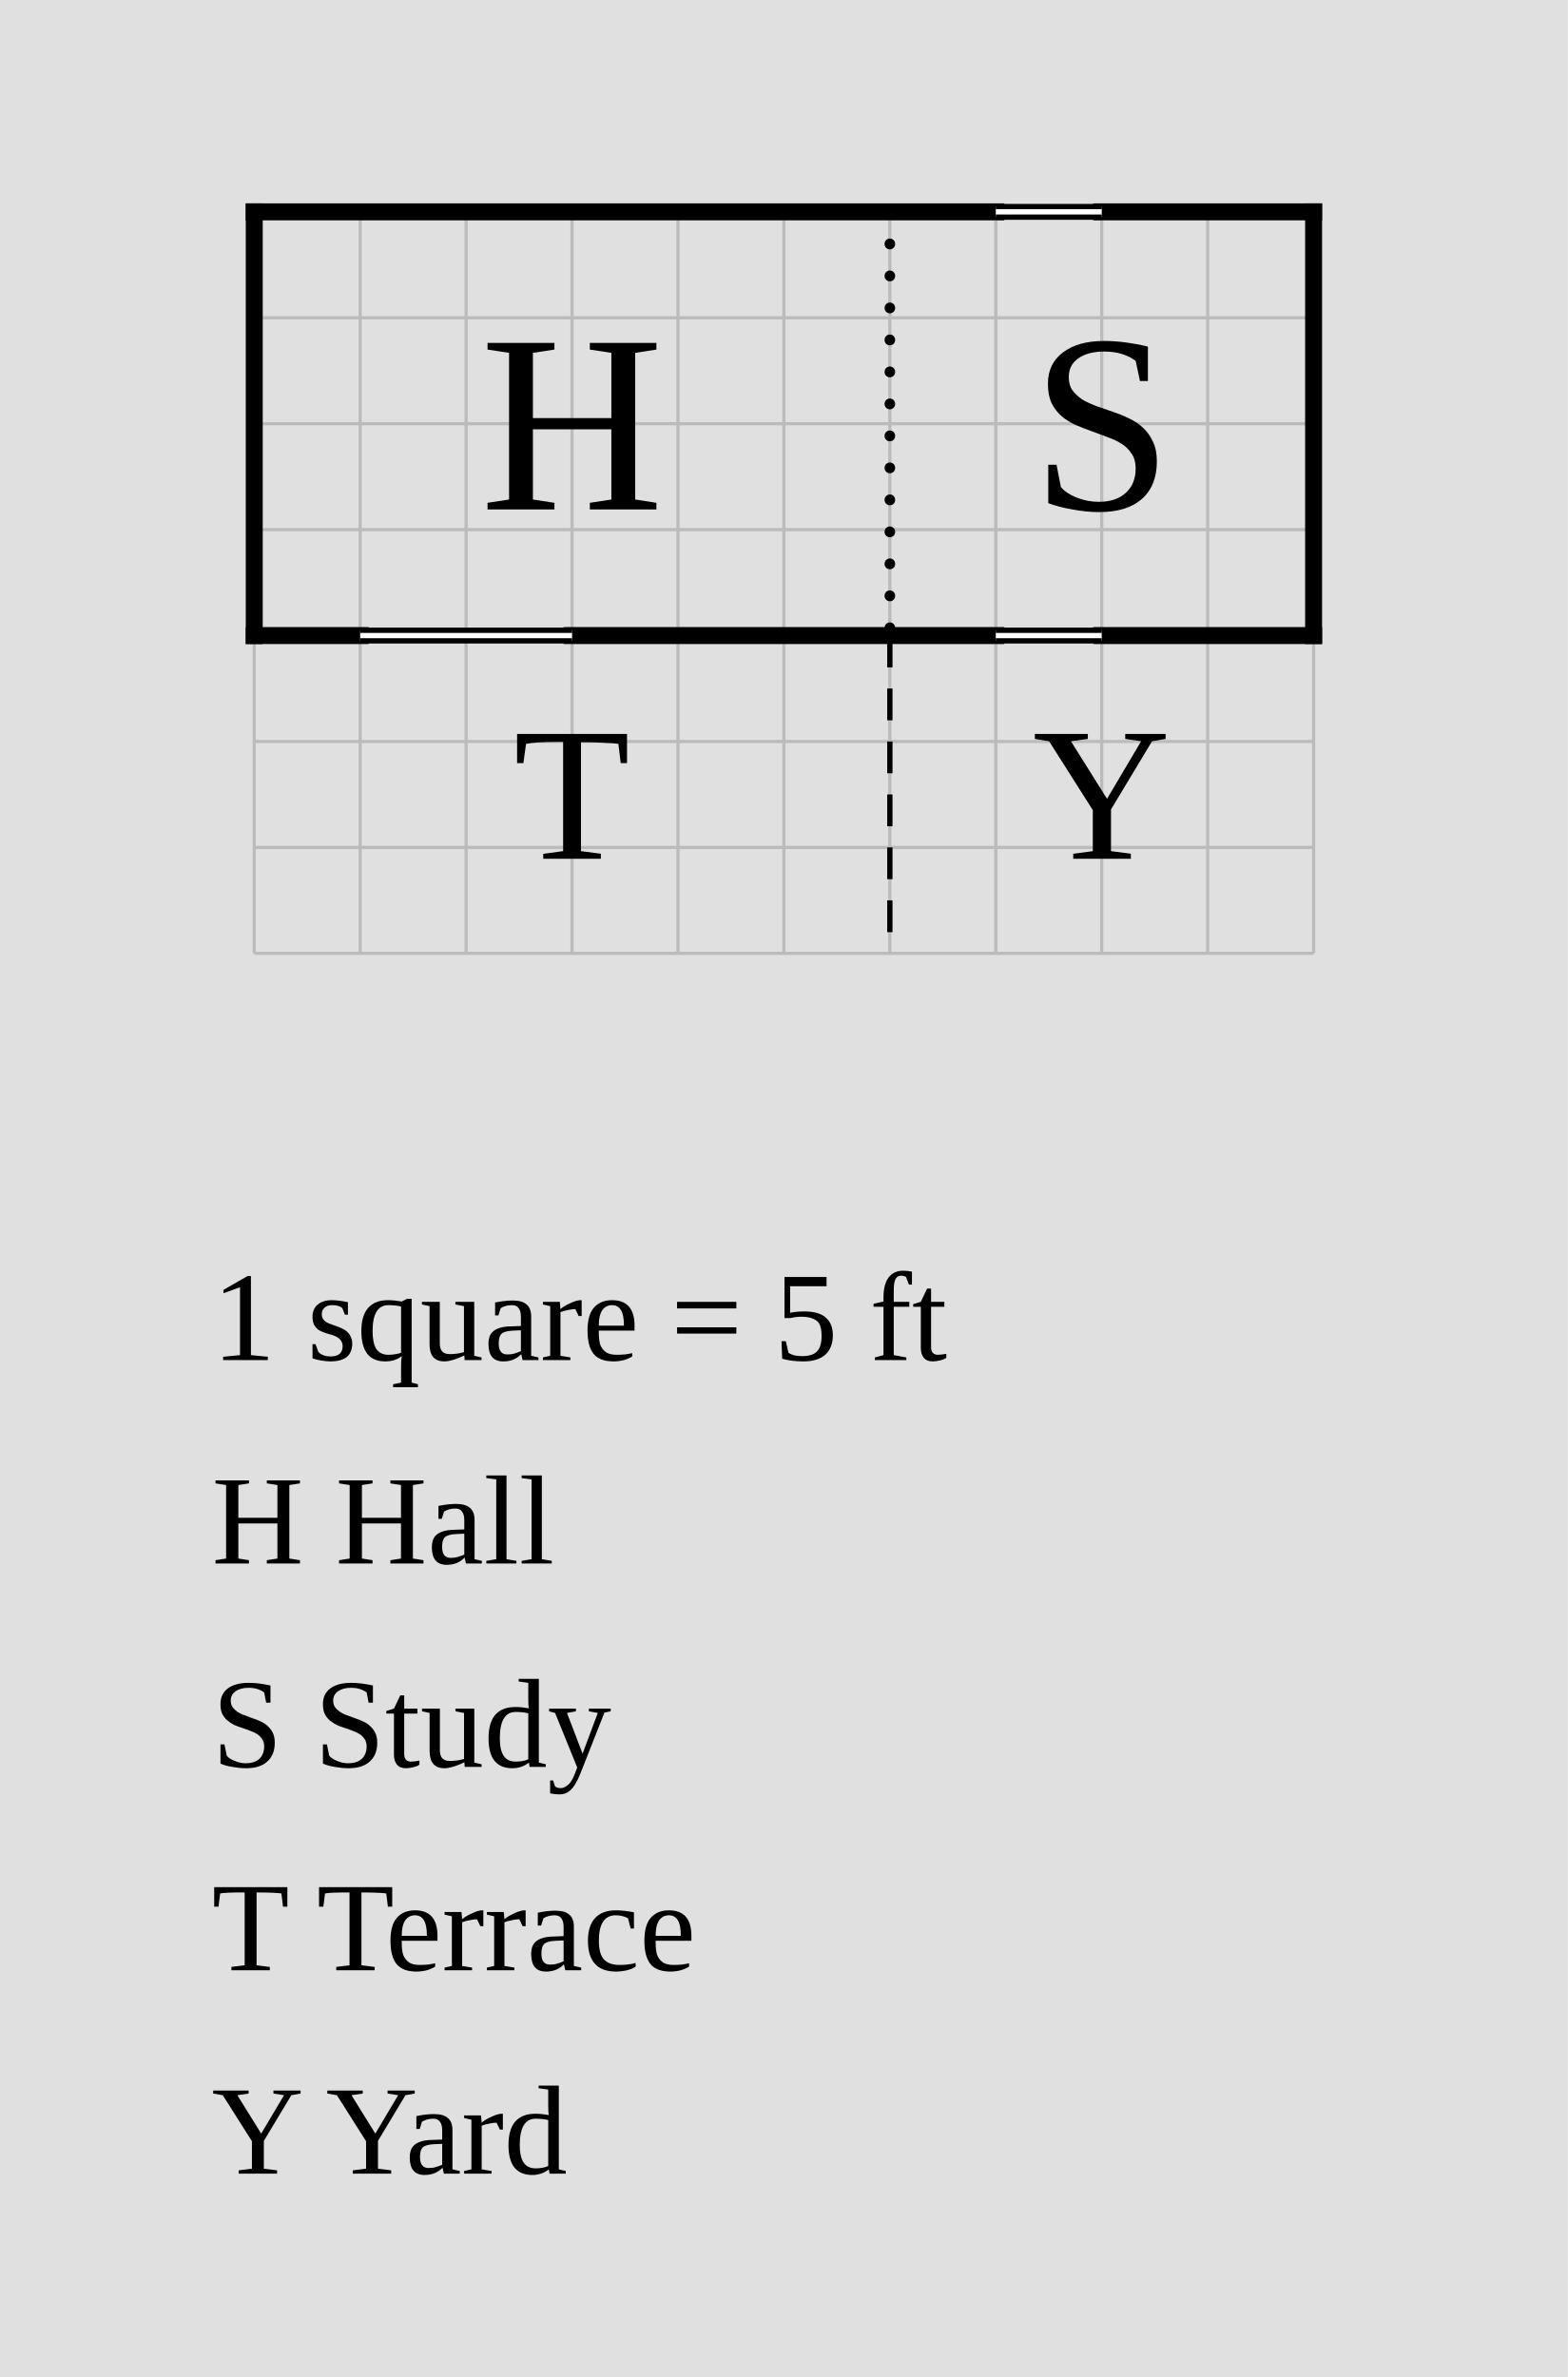
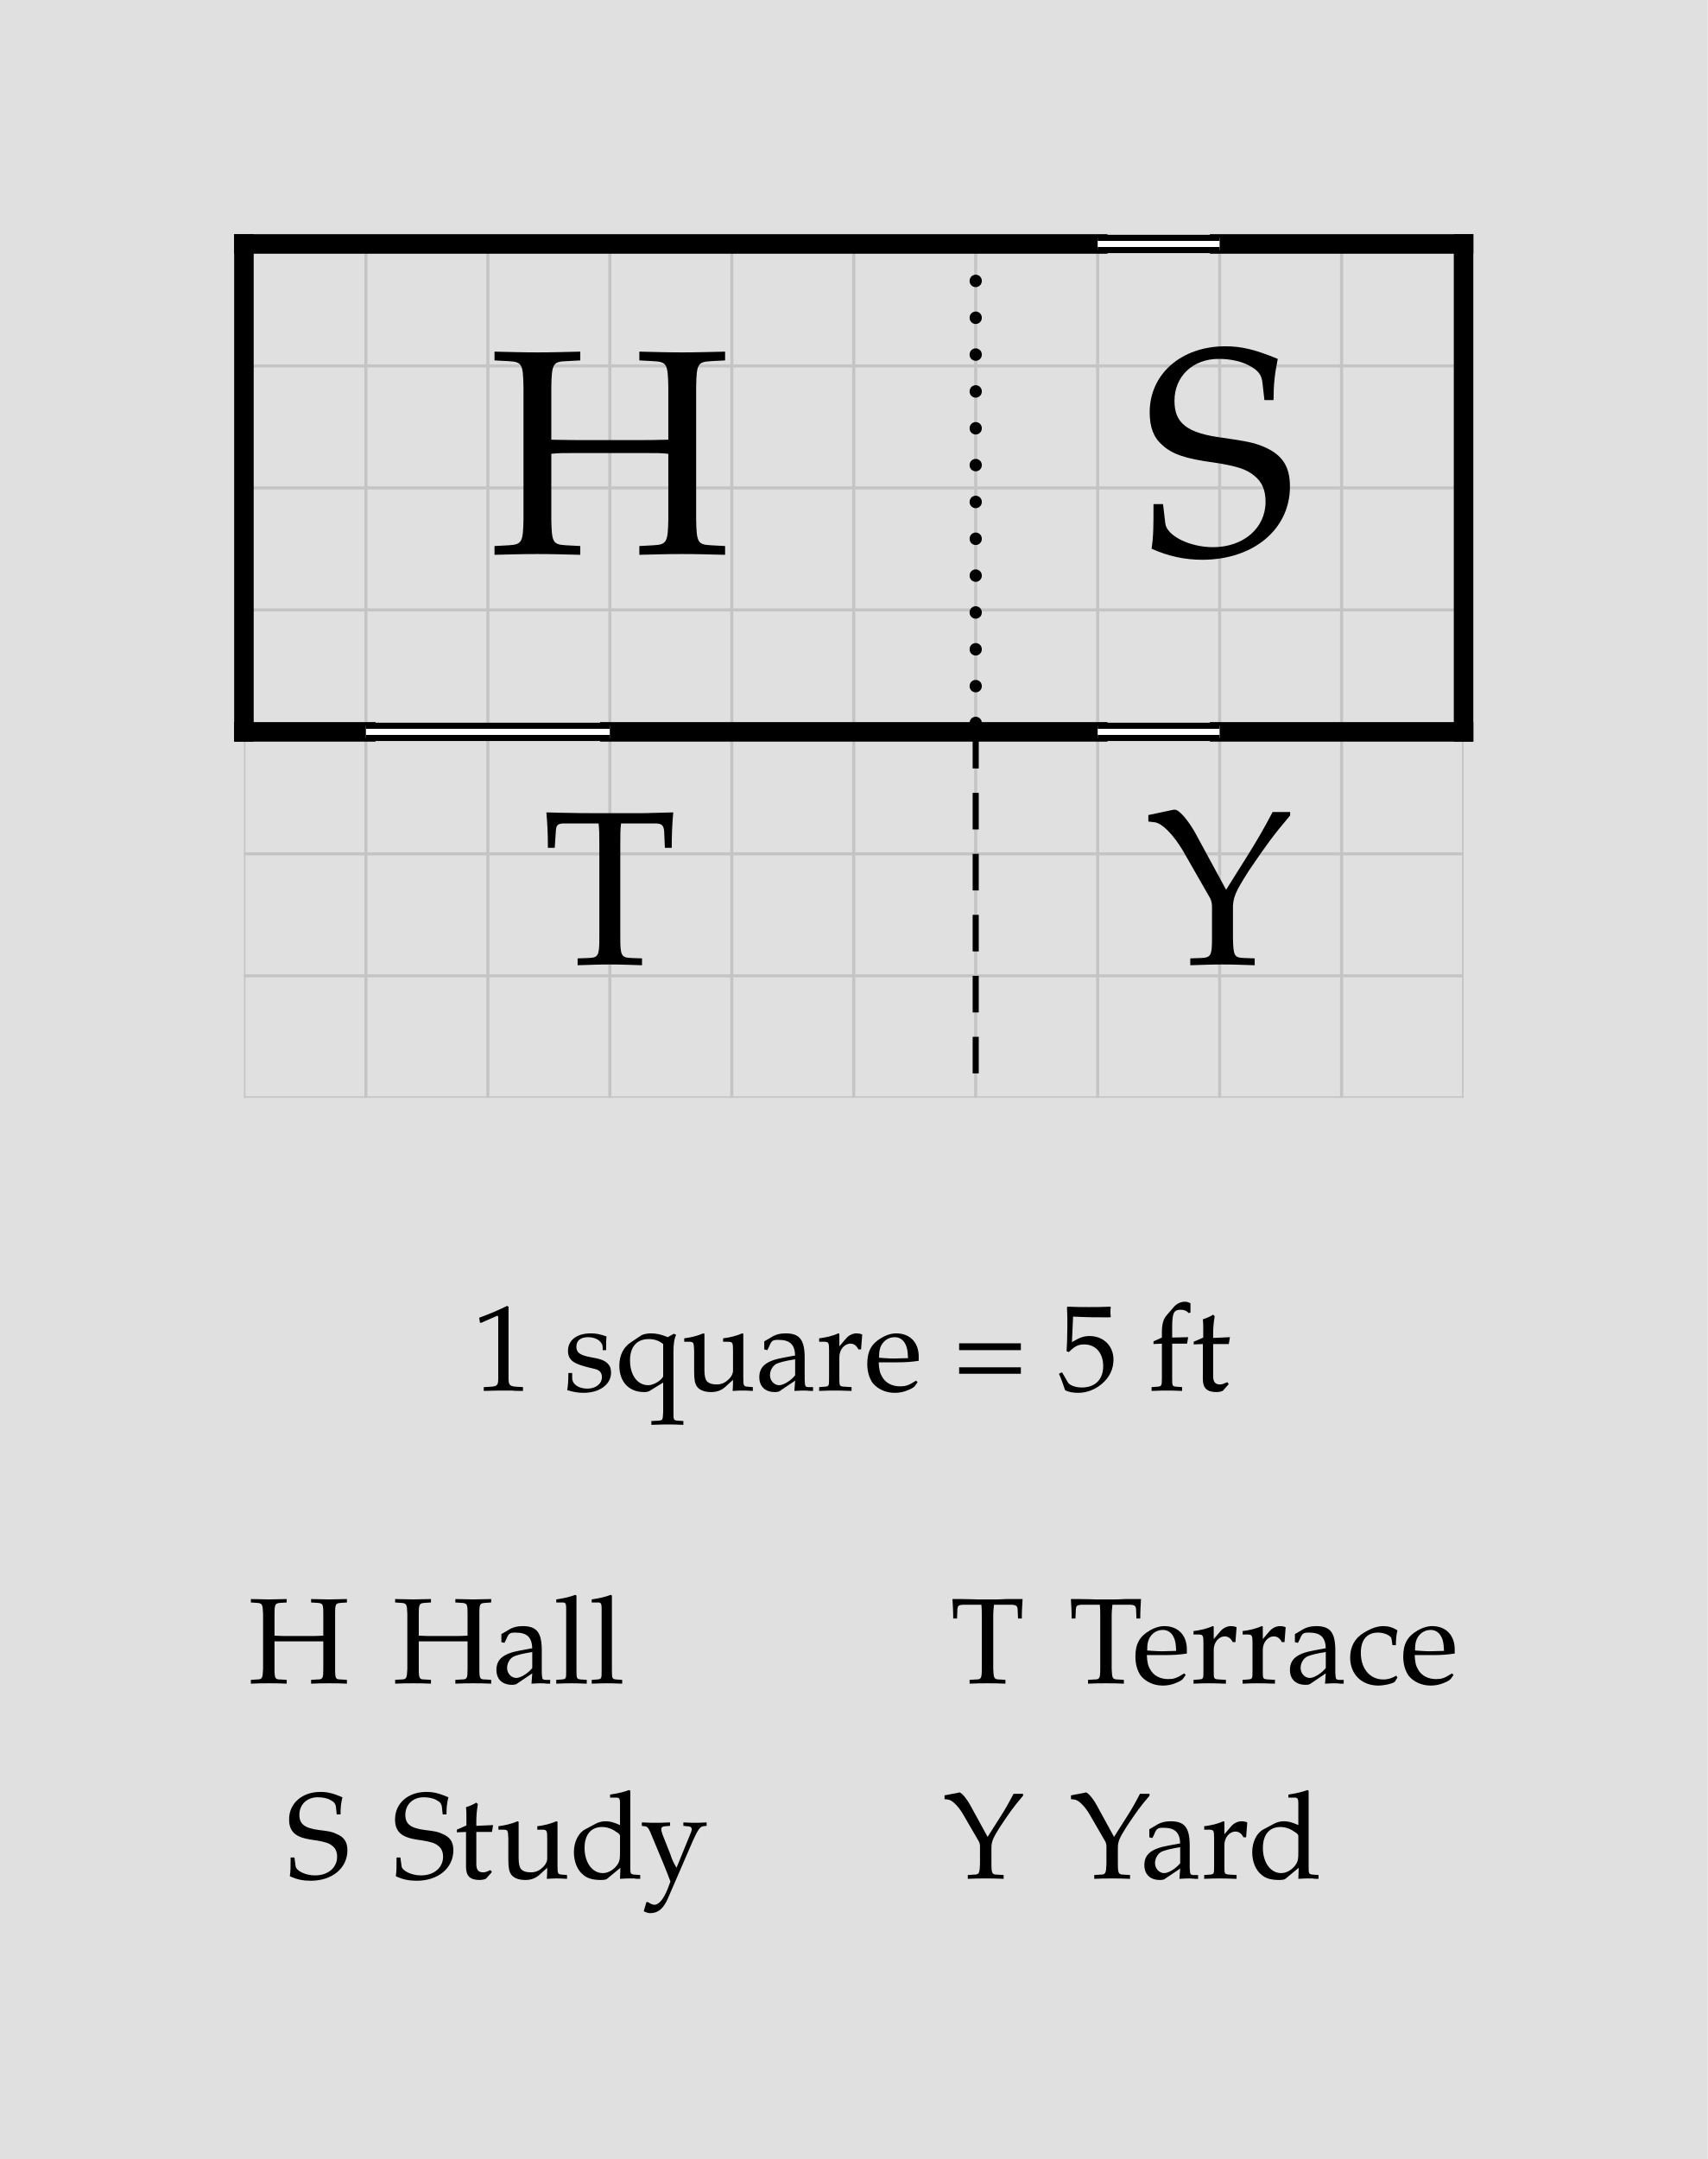
- <svg xmlns="http://www.w3.org/2000/svg" width="740" height="1122" viewBox="-12 -10 74 112.2">
-   <rect x="-12" y="-10" width="74" height="112.2" fill="#e0e0e0" />
-   <g stroke="#bbb" stroke-width="0.15">
+ <svg xmlns="http://www.w3.org/2000/svg" width="700" height="885" viewBox="-10 -10 70 88.5" font-family="Palatino, Georgia, Times New Roman, serif" font-weight="400" fill="black">
+   <rect x="-10" y="-10" width="70" height="88.5" fill="#e0e0e0" />
+   <defs>
+     <clipPath id="plan-grid">
+       <path d="M0 0h30v20h-30z M30 0h20v20h-20z M0 20h30v15h-30z M30 20h20v15h-20z" />
+     </clipPath>
+   </defs>
+   <g class="grid" clip-path="url(#plan-grid)" stroke="#c4c4c4" stroke-width="0.125">
    <line x1="0" y1="0" x2="0" y2="35" />
    <line x1="5" y1="0" x2="5" y2="35" />
    <line x1="10" y1="0" x2="10" y2="35" />
    <line x1="15" y1="0" x2="15" y2="35" />
    <line x1="20" y1="0" x2="20" y2="35" />
    <line x1="25" y1="0" x2="25" y2="35" />
    <line x1="30" y1="0" x2="30" y2="35" />
    <line x1="35" y1="0" x2="35" y2="35" />
    <line x1="40" y1="0" x2="40" y2="35" />
    <line x1="45" y1="0" x2="45" y2="35" />
    <line x1="50" y1="0" x2="50" y2="35" />
    <line x1="0" y1="0" x2="50" y2="0" />
    <line x1="0" y1="5" x2="50" y2="5" />
    <line x1="0" y1="10" x2="50" y2="10" />
    <line x1="0" y1="15" x2="50" y2="15" />
    <line x1="0" y1="20" x2="50" y2="20" />
    <line x1="0" y1="25" x2="50" y2="25" />
    <line x1="0" y1="30" x2="50" y2="30" />
    <line x1="0" y1="35" x2="50" y2="35" />
  </g>
  <line class="wall exterior" x1="0" y1="0" x2="0" y2="20" stroke="black" stroke-width="0.8" stroke-linecap="square" />
  <line class="wall exterior" x1="0" y1="0" x2="35" y2="0" stroke="black" stroke-width="0.8" stroke-linecap="square" />
  <line class="wall exterior" x1="0" y1="20" x2="5" y2="20" stroke="black" stroke-width="0.8" stroke-linecap="square" />
  <line class="wall exterior" x1="15" y1="20" x2="35" y2="20" stroke="black" stroke-width="0.8" stroke-linecap="square" />
  <line class="wall exterior" x1="40" y1="0" x2="50" y2="0" stroke="black" stroke-width="0.8" stroke-linecap="square" />
  <line class="wall exterior" x1="40" y1="20" x2="50" y2="20" stroke="black" stroke-width="0.8" stroke-linecap="square" />
  <line class="wall exterior" x1="50" y1="0" x2="50" y2="20" stroke="black" stroke-width="0.8" stroke-linecap="square" />
  <text data-room="hall" x="15" y="10" text-anchor="middle" dominant-baseline="central" font-size="12">H</text>
  <text data-room="study" x="40" y="10" text-anchor="middle" dominant-baseline="central" font-size="12">S</text>
  <text data-room="terrace" x="15" y="27.5" text-anchor="middle" dominant-baseline="central" font-size="9">T</text>
  <text data-room="yard" x="40" y="27.5" text-anchor="middle" dominant-baseline="central" font-size="9">Y</text>
  <line class="divider" x1="30" y1="20" x2="30" y2="35" stroke="black" stroke-width="0.25" stroke-dasharray="1.5 1" />
  <line class="window-fill" x1="5" y1="20" x2="15" y2="20" stroke="white" stroke-width="0.5" />
  <line class="window" x1="5" y1="19.75" x2="15" y2="19.75" stroke="black" stroke-width="0.25" />
  <line class="window" x1="5" y1="20.25" x2="15" y2="20.25" stroke="black" stroke-width="0.25" />
  <line class="window-fill" x1="35" y1="0" x2="40" y2="0" stroke="white" stroke-width="0.5" />
  <line class="window" x1="35" y1="-0.25" x2="40" y2="-0.25" stroke="black" stroke-width="0.25" />
  <line class="window" x1="35" y1="0.25" x2="40" y2="0.25" stroke="black" stroke-width="0.25" />
  <line class="window-fill" x1="35" y1="20" x2="40" y2="20" stroke="white" stroke-width="0.5" />
  <line class="window" x1="35" y1="19.75" x2="40" y2="19.75" stroke="black" stroke-width="0.25" />
  <line class="window" x1="35" y1="20.25" x2="40" y2="20.25" stroke="black" stroke-width="0.25" />
  <line class="open" x1="30" y1="0" x2="30" y2="20" stroke="black" stroke-width="0.5" stroke-dasharray="0.01 1.5" stroke-linecap="round" />
-   <text class="scale" x="-2" y="54.2" font-size="6">1 square = 5 ft</text>
-   <text class="key" x="-2" y="63.8" font-size="6">H  Hall</text>
-   <text class="key" x="-2" y="73.4" font-size="6">S  Study</text>
-   <text class="key" x="-2" y="83" font-size="6">T  Terrace</text>
-   <text class="key" x="-2" y="92.6" font-size="6">Y  Yard</text>
+   <g class="scale" font-size="5">
+     <text x="9.348" y="47">1 square = 5 ft</text>
+   </g>
+   <g class="key" font-size="5">
+     <text x="0.175" y="59">H</text>
+     <text x="6.089" y="59">Hall</text>
+   </g>
+   <g class="key" font-size="5">
+     <text x="1.728" y="67">S</text>
+     <text x="6.072" y="67">Study</text>
+   </g>
+   <g class="key" font-size="5">
+     <text x="28.952" y="59">T</text>
+     <text x="33.809" y="59">Terrace</text>
+   </g>
+   <g class="key" font-size="5">
+     <text x="28.674" y="67">Y</text>
+     <text x="33.858" y="67">Yard</text>
+   </g>
</svg>
